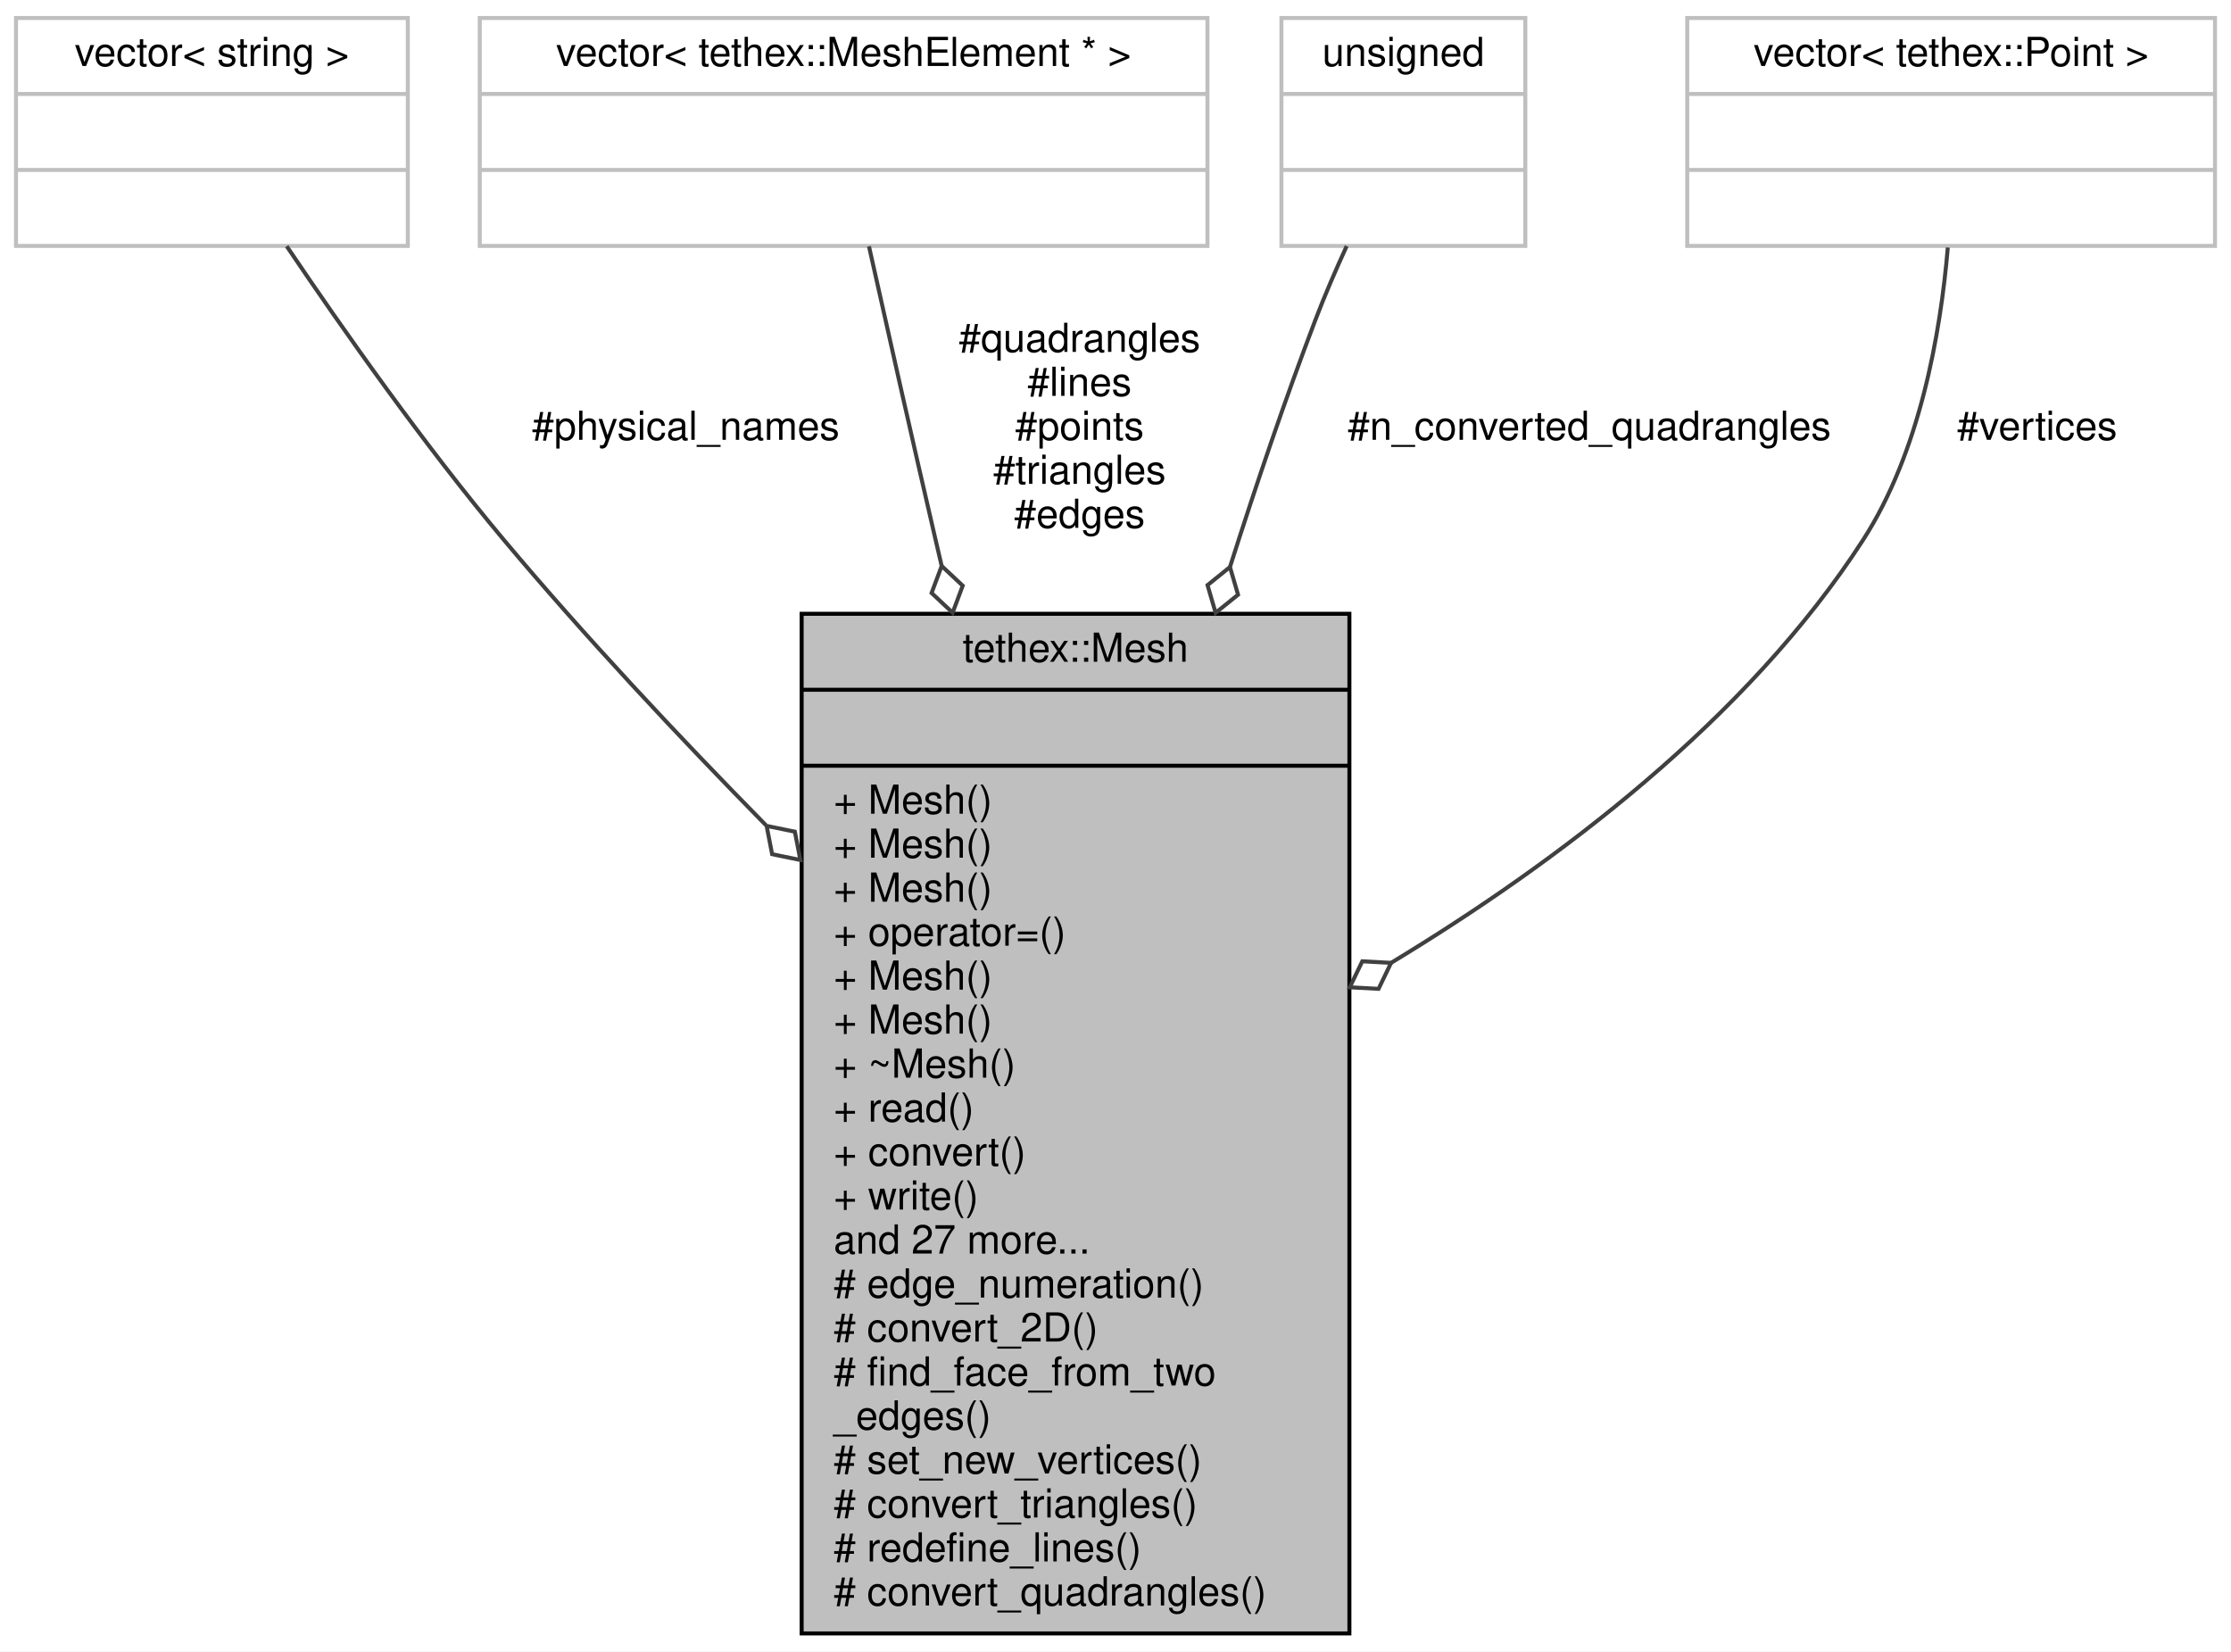
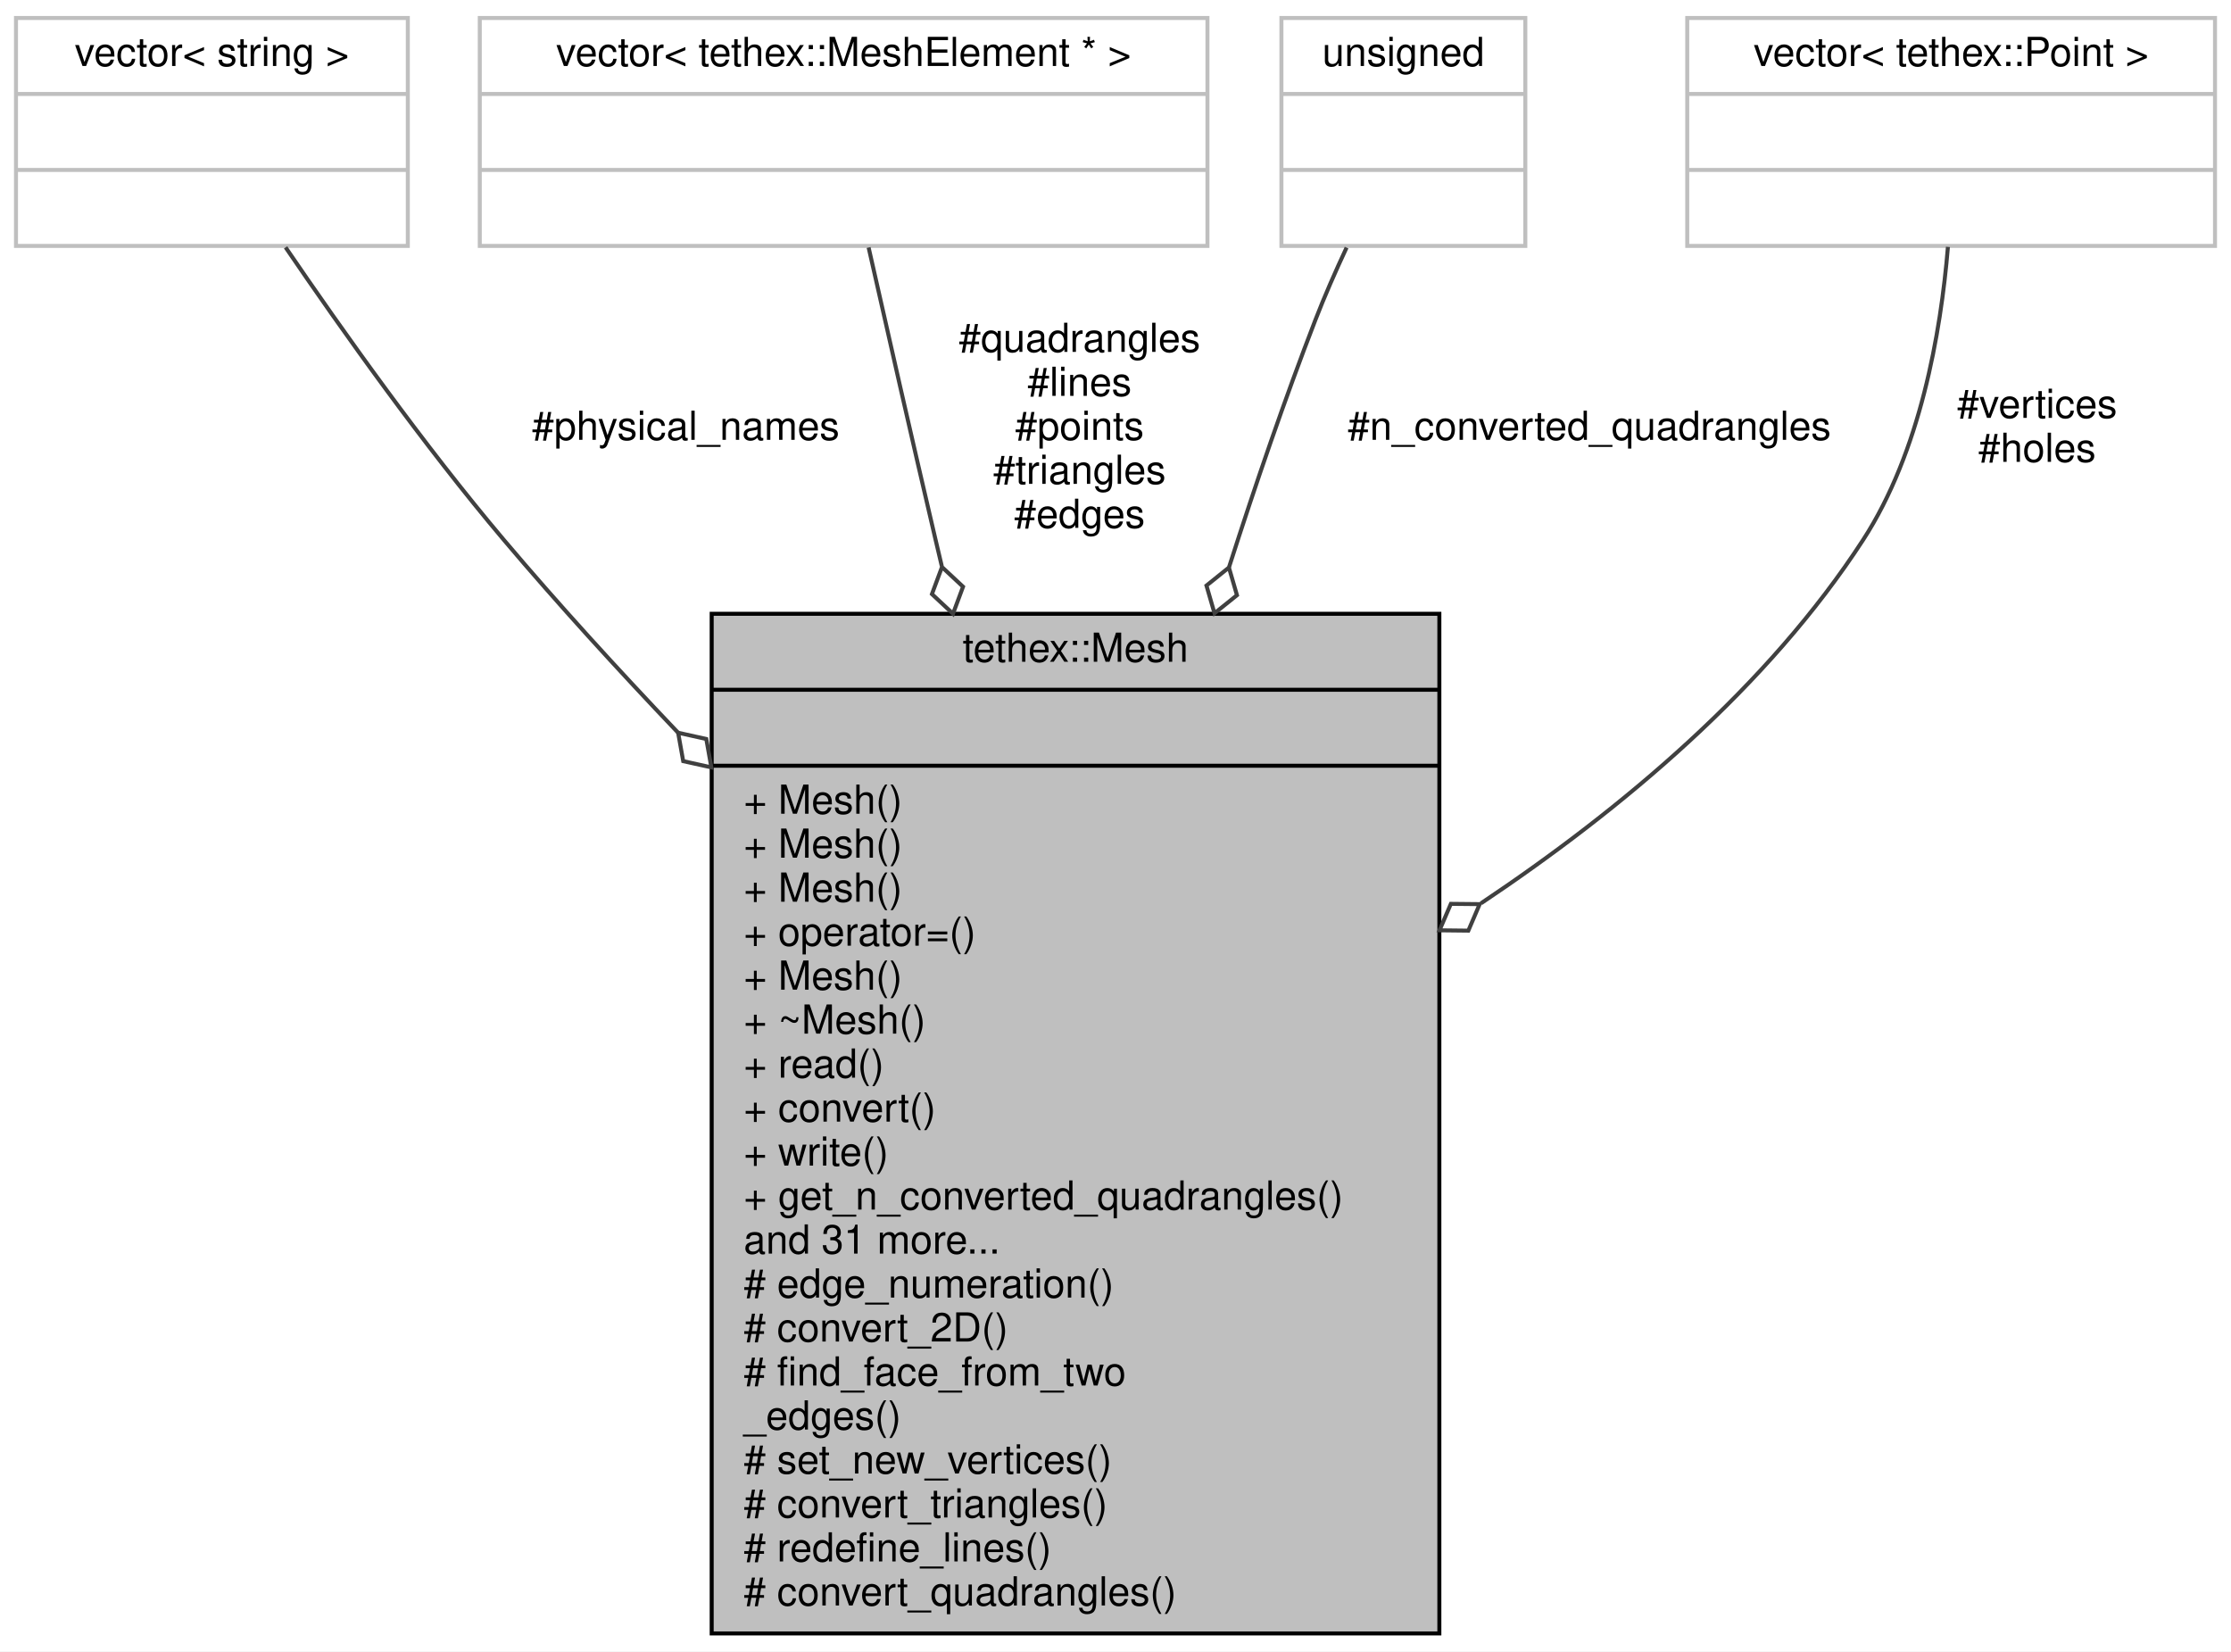
- <svg xmlns="http://www.w3.org/2000/svg" width="558pt" height="413pt" viewBox="0.00 0.00 558.00 413.00">
+ <svg xmlns="http://www.w3.org/2000/svg" xmlns:xlink="http://www.w3.org/1999/xlink" width="558pt" height="413pt" viewBox="0.00 0.00 558.00 413.00">
  <g id="graph0" class="graph" transform="scale(1 1) rotate(0) translate(4 409)">
-     <polygon fill="#ffffff" stroke="transparent" points="-4,4 -4,-409 554,-409 554,4 -4,4" />
+     <polygon fill="white" stroke="transparent" points="-4,4 -4,-409 554,-409 554,4 -4,4" />
    <g id="node1" class="node">
-       <polygon fill="#bfbfbf" stroke="#000000" points="196.5,-.5 196.5,-255.5 333.5,-255.5 333.5,-.5 196.5,-.5" />
-       <text text-anchor="middle" x="265" y="-243.5" font-family="Helvetica,sans-Serif" font-size="10.00" fill="#000000">tethex::Mesh</text>
-       <polyline fill="none" stroke="#000000" points="196.5,-236.5 333.5,-236.5 " />
-       <text text-anchor="middle" x="265" y="-224.5" font-family="Helvetica,sans-Serif" font-size="10.00" fill="#000000"> </text>
-       <polyline fill="none" stroke="#000000" points="196.5,-217.5 333.5,-217.5 " />
-       <text text-anchor="start" x="204.5" y="-205.5" font-family="Helvetica,sans-Serif" font-size="10.00" fill="#000000">+ Mesh()</text>
-       <text text-anchor="start" x="204.5" y="-194.5" font-family="Helvetica,sans-Serif" font-size="10.00" fill="#000000">+ Mesh()</text>
-       <text text-anchor="start" x="204.5" y="-183.5" font-family="Helvetica,sans-Serif" font-size="10.00" fill="#000000">+ Mesh()</text>
-       <text text-anchor="start" x="204.5" y="-172.5" font-family="Helvetica,sans-Serif" font-size="10.00" fill="#000000">+ operator=()</text>
-       <text text-anchor="start" x="204.5" y="-161.5" font-family="Helvetica,sans-Serif" font-size="10.00" fill="#000000">+ Mesh()</text>
-       <text text-anchor="start" x="204.5" y="-150.5" font-family="Helvetica,sans-Serif" font-size="10.00" fill="#000000">+ Mesh()</text>
-       <text text-anchor="start" x="204.5" y="-139.5" font-family="Helvetica,sans-Serif" font-size="10.00" fill="#000000">+ ~Mesh()</text>
-       <text text-anchor="start" x="204.5" y="-128.5" font-family="Helvetica,sans-Serif" font-size="10.00" fill="#000000">+ read()</text>
-       <text text-anchor="start" x="204.5" y="-117.5" font-family="Helvetica,sans-Serif" font-size="10.00" fill="#000000">+ convert()</text>
-       <text text-anchor="start" x="204.5" y="-106.5" font-family="Helvetica,sans-Serif" font-size="10.00" fill="#000000">+ write()</text>
-       <text text-anchor="start" x="204.5" y="-95.5" font-family="Helvetica,sans-Serif" font-size="10.00" fill="#000000">and 27 more...</text>
-       <text text-anchor="start" x="204.5" y="-84.5" font-family="Helvetica,sans-Serif" font-size="10.00" fill="#000000"># edge_numeration()</text>
-       <text text-anchor="start" x="204.5" y="-73.5" font-family="Helvetica,sans-Serif" font-size="10.00" fill="#000000"># convert_2D()</text>
-       <text text-anchor="start" x="204.5" y="-62.5" font-family="Helvetica,sans-Serif" font-size="10.00" fill="#000000"># find_face_from_two</text>
-       <text text-anchor="start" x="204.5" y="-51.5" font-family="Helvetica,sans-Serif" font-size="10.00" fill="#000000">_edges()</text>
-       <text text-anchor="start" x="204.5" y="-40.5" font-family="Helvetica,sans-Serif" font-size="10.00" fill="#000000"># set_new_vertices()</text>
-       <text text-anchor="start" x="204.5" y="-29.5" font-family="Helvetica,sans-Serif" font-size="10.00" fill="#000000"># convert_triangles()</text>
-       <text text-anchor="start" x="204.5" y="-18.5" font-family="Helvetica,sans-Serif" font-size="10.00" fill="#000000"># redefine_lines()</text>
-       <text text-anchor="start" x="204.5" y="-7.5" font-family="Helvetica,sans-Serif" font-size="10.00" fill="#000000"># convert_quadrangles()</text>
+       <g id="a_node1">
+         <a xlink:title="Main class that stores all data during program execution.">
+           <polygon fill="#bfbfbf" stroke="black" points="174,-0.5 174,-255.5 356,-255.5 356,-0.5 174,-0.5" />
+           <text text-anchor="middle" x="265" y="-243.5" font-family="Helvetica,sans-Serif" font-size="10.00">tethex::Mesh</text>
+           <polyline fill="none" stroke="black" points="174,-236.5 356,-236.5 " />
+           <text text-anchor="middle" x="265" y="-224.5" font-family="Helvetica,sans-Serif" font-size="10.00"> </text>
+           <polyline fill="none" stroke="black" points="174,-217.5 356,-217.5 " />
+           <text text-anchor="start" x="182" y="-205.5" font-family="Helvetica,sans-Serif" font-size="10.00">+ Mesh()</text>
+           <text text-anchor="start" x="182" y="-194.5" font-family="Helvetica,sans-Serif" font-size="10.00">+ Mesh()</text>
+           <text text-anchor="start" x="182" y="-183.5" font-family="Helvetica,sans-Serif" font-size="10.00">+ Mesh()</text>
+           <text text-anchor="start" x="182" y="-172.5" font-family="Helvetica,sans-Serif" font-size="10.00">+ operator=()</text>
+           <text text-anchor="start" x="182" y="-161.5" font-family="Helvetica,sans-Serif" font-size="10.00">+ Mesh()</text>
+           <text text-anchor="start" x="182" y="-150.5" font-family="Helvetica,sans-Serif" font-size="10.00">+ ~Mesh()</text>
+           <text text-anchor="start" x="182" y="-139.5" font-family="Helvetica,sans-Serif" font-size="10.00">+ read()</text>
+           <text text-anchor="start" x="182" y="-128.5" font-family="Helvetica,sans-Serif" font-size="10.00">+ convert()</text>
+           <text text-anchor="start" x="182" y="-117.5" font-family="Helvetica,sans-Serif" font-size="10.00">+ write()</text>
+           <text text-anchor="start" x="182" y="-106.5" font-family="Helvetica,sans-Serif" font-size="10.00">+ get_n_converted_quadrangles()</text>
+           <text text-anchor="start" x="182" y="-95.5" font-family="Helvetica,sans-Serif" font-size="10.00">and 31 more...</text>
+           <text text-anchor="start" x="182" y="-84.5" font-family="Helvetica,sans-Serif" font-size="10.00"># edge_numeration()</text>
+           <text text-anchor="start" x="182" y="-73.5" font-family="Helvetica,sans-Serif" font-size="10.00"># convert_2D()</text>
+           <text text-anchor="start" x="182" y="-62.5" font-family="Helvetica,sans-Serif" font-size="10.00"># find_face_from_two</text>
+           <text text-anchor="start" x="182" y="-51.5" font-family="Helvetica,sans-Serif" font-size="10.00">_edges()</text>
+           <text text-anchor="start" x="182" y="-40.5" font-family="Helvetica,sans-Serif" font-size="10.00"># set_new_vertices()</text>
+           <text text-anchor="start" x="182" y="-29.5" font-family="Helvetica,sans-Serif" font-size="10.00"># convert_triangles()</text>
+           <text text-anchor="start" x="182" y="-18.5" font-family="Helvetica,sans-Serif" font-size="10.00"># redefine_lines()</text>
+           <text text-anchor="start" x="182" y="-7.5" font-family="Helvetica,sans-Serif" font-size="10.00"># convert_quadrangles()</text>
+         </a>
+       </g>
    </g>
    <g id="node2" class="node">
-       <polygon fill="#ffffff" stroke="#bfbfbf" points="0,-347.5 0,-404.5 98,-404.5 98,-347.5 0,-347.5" />
-       <text text-anchor="middle" x="49" y="-392.5" font-family="Helvetica,sans-Serif" font-size="10.00" fill="#000000">vector&lt; string &gt;</text>
-       <polyline fill="none" stroke="#bfbfbf" points="0,-385.5 98,-385.5 " />
-       <text text-anchor="middle" x="49" y="-373.5" font-family="Helvetica,sans-Serif" font-size="10.00" fill="#000000"> </text>
-       <polyline fill="none" stroke="#bfbfbf" points="0,-366.5 98,-366.5 " />
-       <text text-anchor="middle" x="49" y="-354.5" font-family="Helvetica,sans-Serif" font-size="10.00" fill="#000000"> </text>
+       <g id="a_node2">
+         <a xlink:title=" ">
+           <polygon fill="white" stroke="#bfbfbf" points="0,-347.5 0,-404.5 98,-404.5 98,-347.5 0,-347.5" />
+           <text text-anchor="middle" x="49" y="-392.5" font-family="Helvetica,sans-Serif" font-size="10.00">vector&lt; string &gt;</text>
+           <polyline fill="none" stroke="#bfbfbf" points="0,-385.5 98,-385.5 " />
+           <text text-anchor="middle" x="49" y="-373.5" font-family="Helvetica,sans-Serif" font-size="10.00"> </text>
+           <polyline fill="none" stroke="#bfbfbf" points="0,-366.5 98,-366.5 " />
+           <text text-anchor="middle" x="49" y="-354.5" font-family="Helvetica,sans-Serif" font-size="10.00"> </text>
+         </a>
+       </g>
    </g>
    <g id="edge1" class="edge">
-       <path fill="none" stroke="#404040" d="M67.711,-347.426C81.838,-326.481 102.124,-297.688 122,-274 142.233,-249.885 165.618,-224.949 187.54,-202.657" />
-       <polygon fill="none" stroke="#404040" points="187.739,-202.456 189.118,-195.378 196.181,-193.928 194.803,-201.006 187.739,-202.456" />
-       <text text-anchor="middle" x="167.5" y="-299" font-family="Helvetica,sans-Serif" font-size="10.00" fill="#000000"> #physical_names</text>
+       <path fill="none" stroke="#404040" d="M67.43,-347.14C81.58,-326.37 102.02,-297.62 122,-274 135.58,-257.94 150.58,-241.52 165.59,-225.77" />
+       <polygon fill="none" stroke="#404040" points="165.61,-225.75 166.88,-218.65 173.92,-217.09 172.65,-224.19 165.61,-225.75" />
+       <text text-anchor="middle" x="167.5" y="-299" font-family="Helvetica,sans-Serif" font-size="10.00"> #physical_names</text>
    </g>
    <g id="node3" class="node">
-       <polygon fill="#ffffff" stroke="#bfbfbf" points="116,-347.5 116,-404.5 298,-404.5 298,-347.5 116,-347.5" />
-       <text text-anchor="middle" x="207" y="-392.5" font-family="Helvetica,sans-Serif" font-size="10.00" fill="#000000">vector&lt; tethex::MeshElement * &gt;</text>
-       <polyline fill="none" stroke="#bfbfbf" points="116,-385.5 298,-385.5 " />
-       <text text-anchor="middle" x="207" y="-373.5" font-family="Helvetica,sans-Serif" font-size="10.00" fill="#000000"> </text>
-       <polyline fill="none" stroke="#bfbfbf" points="116,-366.5 298,-366.5 " />
-       <text text-anchor="middle" x="207" y="-354.5" font-family="Helvetica,sans-Serif" font-size="10.00" fill="#000000"> </text>
+       <g id="a_node3">
+         <a xlink:title=" ">
+           <polygon fill="white" stroke="#bfbfbf" points="116,-347.5 116,-404.5 298,-404.5 298,-347.5 116,-347.5" />
+           <text text-anchor="middle" x="207" y="-392.5" font-family="Helvetica,sans-Serif" font-size="10.00">vector&lt; tethex::MeshElement * &gt;</text>
+           <polyline fill="none" stroke="#bfbfbf" points="116,-385.5 298,-385.5 " />
+           <text text-anchor="middle" x="207" y="-373.5" font-family="Helvetica,sans-Serif" font-size="10.00"> </text>
+           <polyline fill="none" stroke="#bfbfbf" points="116,-366.5 298,-366.5 " />
+           <text text-anchor="middle" x="207" y="-354.5" font-family="Helvetica,sans-Serif" font-size="10.00"> </text>
+         </a>
+       </g>
    </g>
    <g id="edge2" class="edge">
-       <path fill="none" stroke="#404040" d="M213.341,-347.398C217.904,-326.938 224.242,-298.753 230,-274 230.499,-271.856 231.003,-269.694 231.511,-267.519" />
-       <polygon fill="none" stroke="#404040" points="231.526,-267.455 229.001,-260.701 234.264,-255.772 236.79,-262.526 231.526,-267.455" />
-       <text text-anchor="middle" x="266" y="-321" font-family="Helvetica,sans-Serif" font-size="10.00" fill="#000000"> #quadrangles</text>
-       <text text-anchor="middle" x="266" y="-310" font-family="Helvetica,sans-Serif" font-size="10.00" fill="#000000">#lines</text>
-       <text text-anchor="middle" x="266" y="-299" font-family="Helvetica,sans-Serif" font-size="10.00" fill="#000000">#points</text>
-       <text text-anchor="middle" x="266" y="-288" font-family="Helvetica,sans-Serif" font-size="10.00" fill="#000000">#triangles</text>
-       <text text-anchor="middle" x="266" y="-277" font-family="Helvetica,sans-Serif" font-size="10.00" fill="#000000">#edges</text>
+       <path fill="none" stroke="#404040" d="M213.25,-347.11C217.82,-326.82 224.21,-298.69 230,-274 230.51,-271.83 231.03,-269.63 231.55,-267.43" />
+       <polygon fill="none" stroke="#404040" points="231.6,-267.19 229.09,-260.43 234.36,-255.51 236.87,-262.27 231.6,-267.19" />
+       <text text-anchor="middle" x="266" y="-321" font-family="Helvetica,sans-Serif" font-size="10.00"> #quadrangles</text>
+       <text text-anchor="middle" x="266" y="-310" font-family="Helvetica,sans-Serif" font-size="10.00">#lines</text>
+       <text text-anchor="middle" x="266" y="-299" font-family="Helvetica,sans-Serif" font-size="10.00">#points</text>
+       <text text-anchor="middle" x="266" y="-288" font-family="Helvetica,sans-Serif" font-size="10.00">#triangles</text>
+       <text text-anchor="middle" x="266" y="-277" font-family="Helvetica,sans-Serif" font-size="10.00">#edges</text>
    </g>
    <g id="node4" class="node">
-       <polygon fill="#ffffff" stroke="#bfbfbf" points="316.5,-347.5 316.5,-404.5 377.5,-404.5 377.5,-347.5 316.5,-347.5" />
-       <text text-anchor="middle" x="347" y="-392.5" font-family="Helvetica,sans-Serif" font-size="10.00" fill="#000000">unsigned</text>
-       <polyline fill="none" stroke="#bfbfbf" points="316.5,-385.5 377.5,-385.5 " />
-       <text text-anchor="middle" x="347" y="-373.5" font-family="Helvetica,sans-Serif" font-size="10.00" fill="#000000"> </text>
-       <polyline fill="none" stroke="#bfbfbf" points="316.5,-366.5 377.5,-366.5 " />
-       <text text-anchor="middle" x="347" y="-354.5" font-family="Helvetica,sans-Serif" font-size="10.00" fill="#000000"> </text>
+       <g id="a_node4">
+         <a xlink:title=" ">
+           <polygon fill="white" stroke="#bfbfbf" points="316.5,-347.5 316.5,-404.5 377.5,-404.5 377.5,-347.5 316.5,-347.5" />
+           <text text-anchor="middle" x="347" y="-392.5" font-family="Helvetica,sans-Serif" font-size="10.00">unsigned</text>
+           <polyline fill="none" stroke="#bfbfbf" points="316.5,-385.5 377.5,-385.5 " />
+           <text text-anchor="middle" x="347" y="-373.5" font-family="Helvetica,sans-Serif" font-size="10.00"> </text>
+           <polyline fill="none" stroke="#bfbfbf" points="316.5,-366.5 377.5,-366.5 " />
+           <text text-anchor="middle" x="347" y="-354.5" font-family="Helvetica,sans-Serif" font-size="10.00"> </text>
+         </a>
+       </g>
    </g>
    <g id="edge3" class="edge">
-       <path fill="none" stroke="#404040" d="M332.82,-347.457C330.059,-341.432 327.309,-335.062 325,-329 317.48,-309.259 310.288,-288.144 303.66,-267.291" />
-       <polygon fill="none" stroke="#404040" points="303.63,-267.193 298.017,-262.666 300.038,-255.744 305.651,-260.271 303.63,-267.193" />
-       <text text-anchor="middle" x="393.5" y="-299" font-family="Helvetica,sans-Serif" font-size="10.00" fill="#000000"> #n_converted_quadrangles</text>
+       <path fill="none" stroke="#404040" d="M332.8,-347.08C330.04,-341.18 327.3,-334.95 325,-329 317.36,-309.24 310.09,-288.09 303.41,-267.2" />
+       <polygon fill="none" stroke="#404040" points="303.37,-267.07 297.75,-262.56 299.76,-255.63 305.38,-260.15 303.37,-267.07" />
+       <text text-anchor="middle" x="393.5" y="-299" font-family="Helvetica,sans-Serif" font-size="10.00"> #n_converted_quadrangles</text>
    </g>
    <g id="node5" class="node">
-       <polygon fill="#ffffff" stroke="#bfbfbf" points="418,-347.5 418,-404.5 550,-404.5 550,-347.5 418,-347.5" />
-       <text text-anchor="middle" x="484" y="-392.5" font-family="Helvetica,sans-Serif" font-size="10.00" fill="#000000">vector&lt; tethex::Point &gt;</text>
-       <polyline fill="none" stroke="#bfbfbf" points="418,-385.5 550,-385.5 " />
-       <text text-anchor="middle" x="484" y="-373.5" font-family="Helvetica,sans-Serif" font-size="10.00" fill="#000000"> </text>
-       <polyline fill="none" stroke="#bfbfbf" points="418,-366.5 550,-366.5 " />
-       <text text-anchor="middle" x="484" y="-354.5" font-family="Helvetica,sans-Serif" font-size="10.00" fill="#000000"> </text>
+       <g id="a_node5">
+         <a xlink:title=" ">
+           <polygon fill="white" stroke="#bfbfbf" points="418,-347.5 418,-404.5 550,-404.5 550,-347.5 418,-347.5" />
+           <text text-anchor="middle" x="484" y="-392.5" font-family="Helvetica,sans-Serif" font-size="10.00">vector&lt; tethex::Point &gt;</text>
+           <polyline fill="none" stroke="#bfbfbf" points="418,-385.5 550,-385.5 " />
+           <text text-anchor="middle" x="484" y="-373.5" font-family="Helvetica,sans-Serif" font-size="10.00"> </text>
+           <polyline fill="none" stroke="#bfbfbf" points="418,-366.5 550,-366.5 " />
+           <text text-anchor="middle" x="484" y="-354.5" font-family="Helvetica,sans-Serif" font-size="10.00"> </text>
+         </a>
+       </g>
    </g>
    <g id="edge4" class="edge">
-       <path fill="none" stroke="#404040" d="M483.169,-347.102C481.331,-325.457 476.137,-295.924 462,-274 433.077,-229.144 385.233,-193.206 343.938,-168.209" />
-       <polygon fill="none" stroke="#404040" points="343.924,-168.201 336.724,-168.589 333.596,-162.091 340.797,-161.704 343.924,-168.201" />
-       <text text-anchor="middle" x="505.5" y="-299" font-family="Helvetica,sans-Serif" font-size="10.00" fill="#000000"> #vertices</text>
+       <path fill="none" stroke="#404040" d="M483.2,-347.26C481.41,-325.74 476.26,-295.98 462,-274 438.18,-237.28 401.61,-206.62 366.41,-183.09" />
+       <polygon fill="none" stroke="#404040" points="366.09,-182.89 358.88,-182.96 356.04,-176.34 363.25,-176.26 366.09,-182.89" />
+       <text text-anchor="middle" x="505.5" y="-304.5" font-family="Helvetica,sans-Serif" font-size="10.00"> #vertices</text>
+       <text text-anchor="middle" x="505.5" y="-293.5" font-family="Helvetica,sans-Serif" font-size="10.00">#holes</text>
    </g>
  </g>
</svg>
